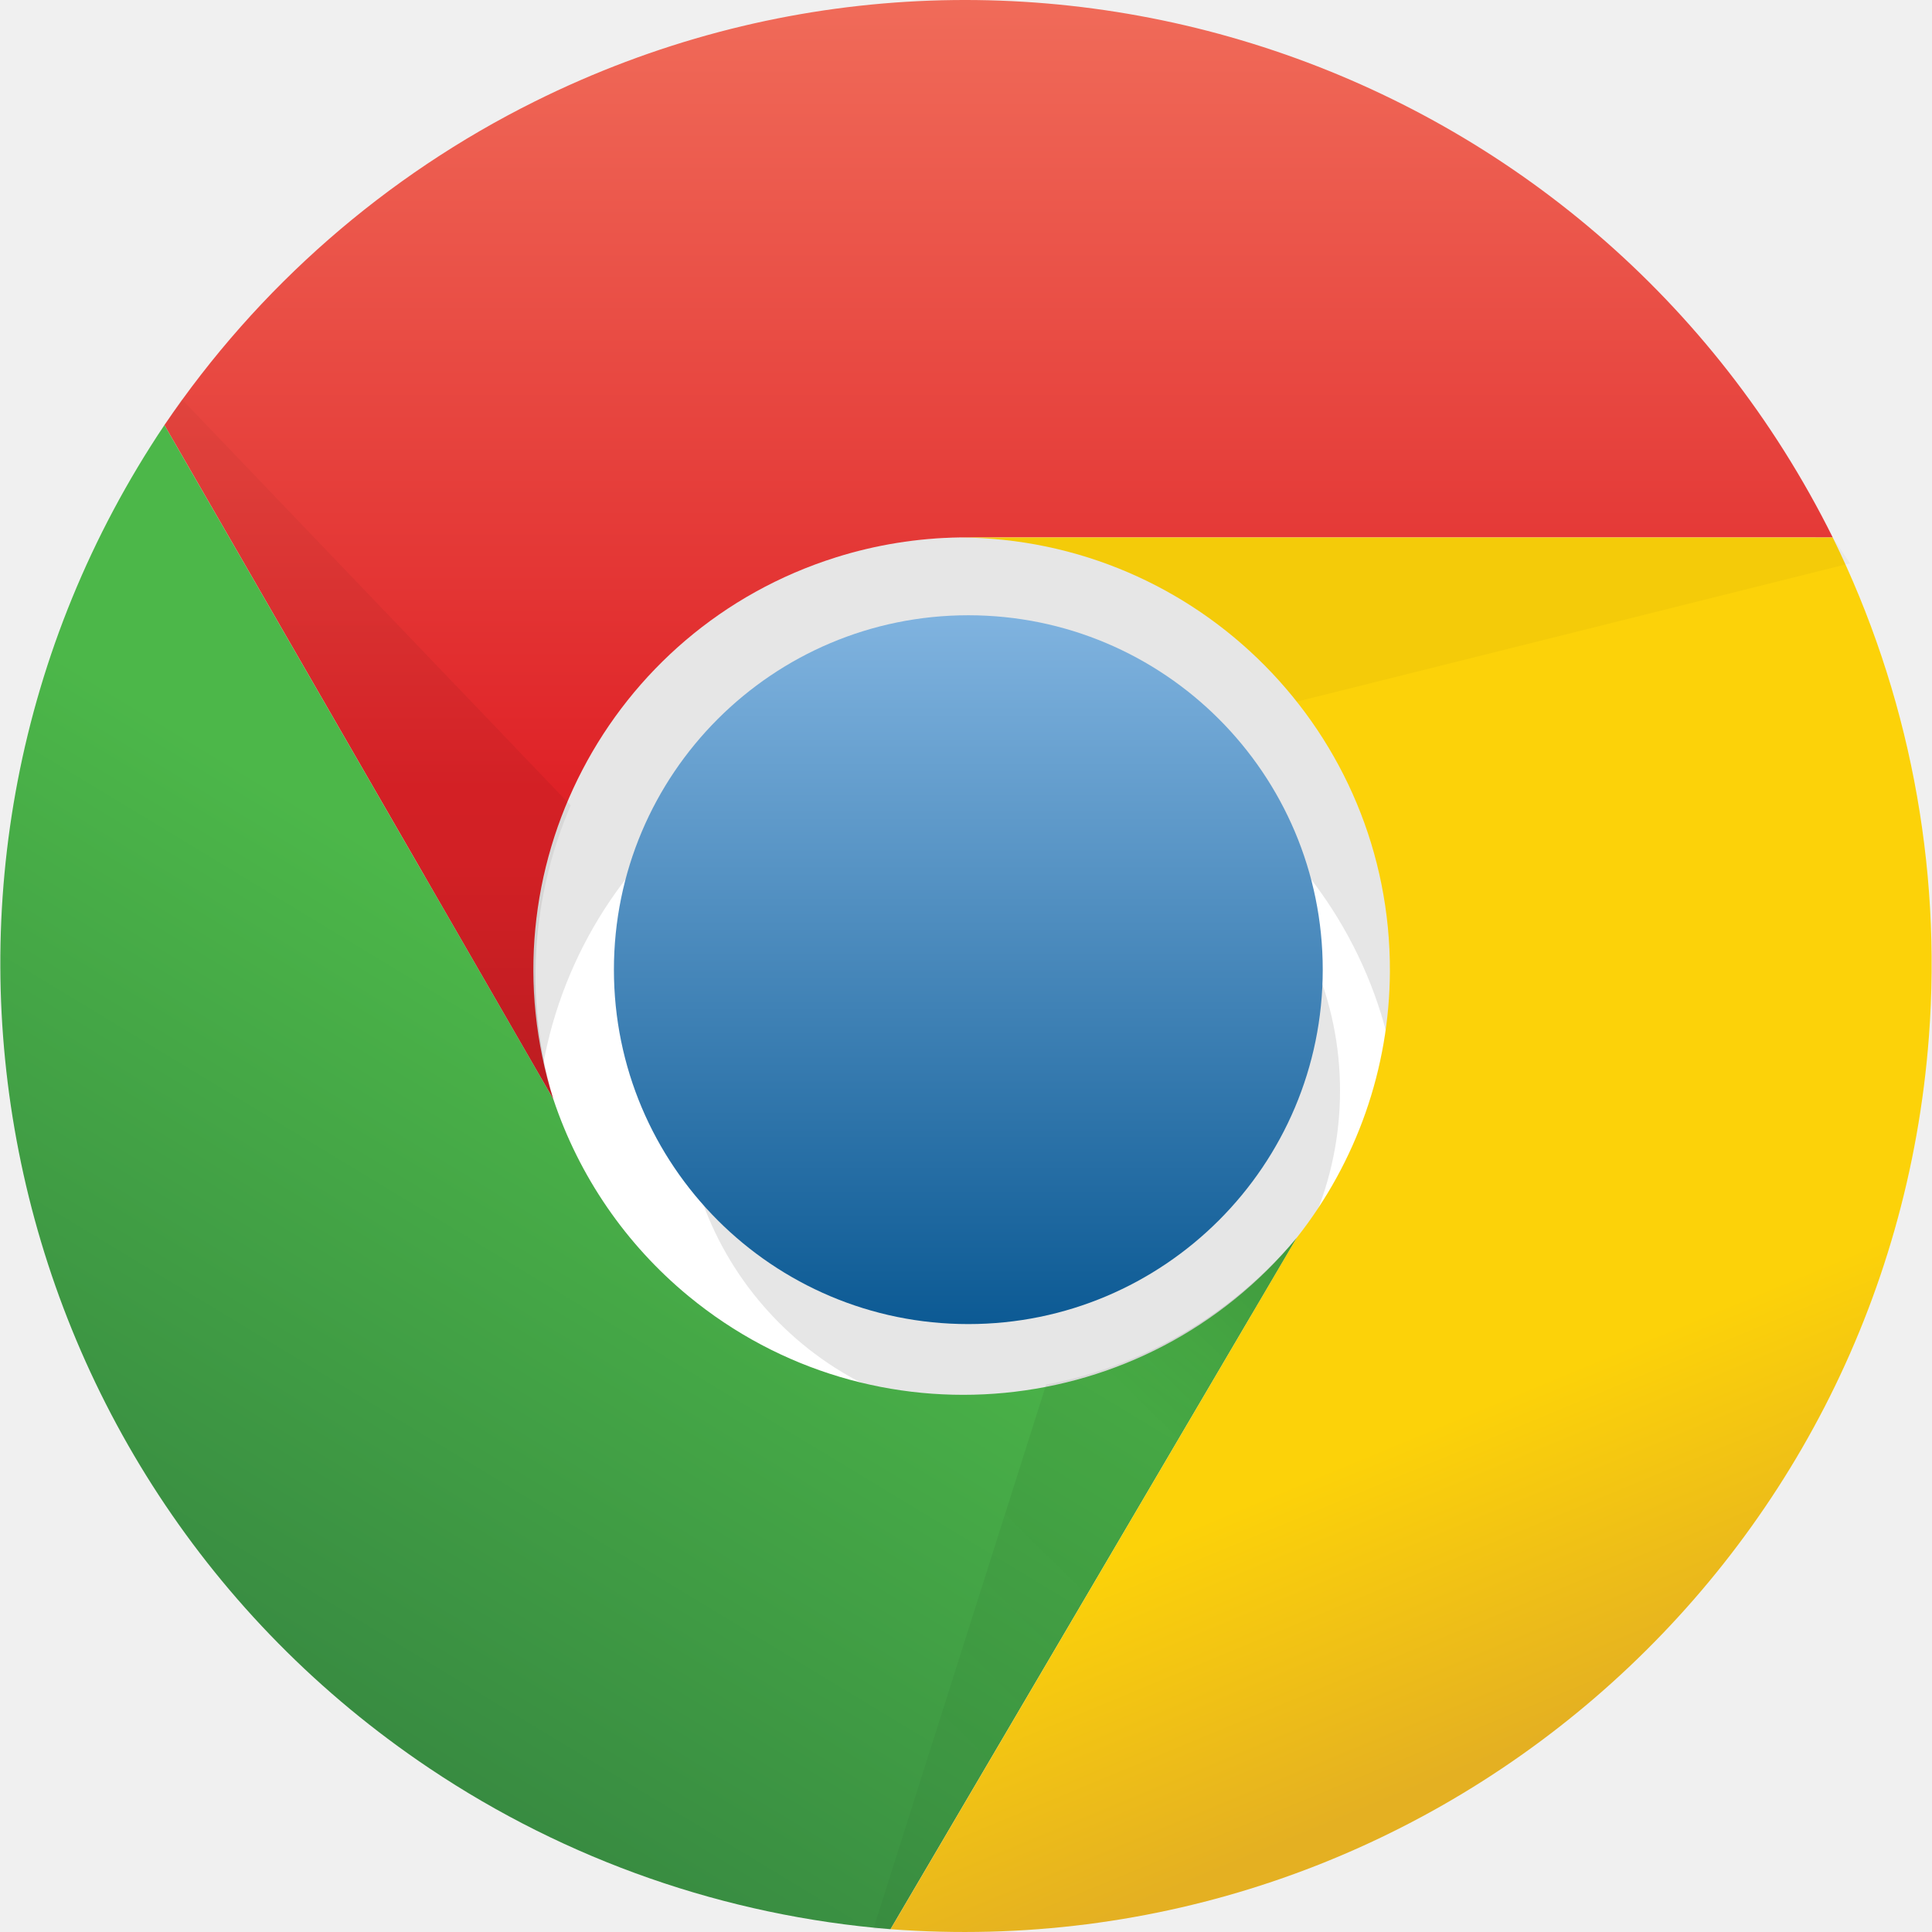
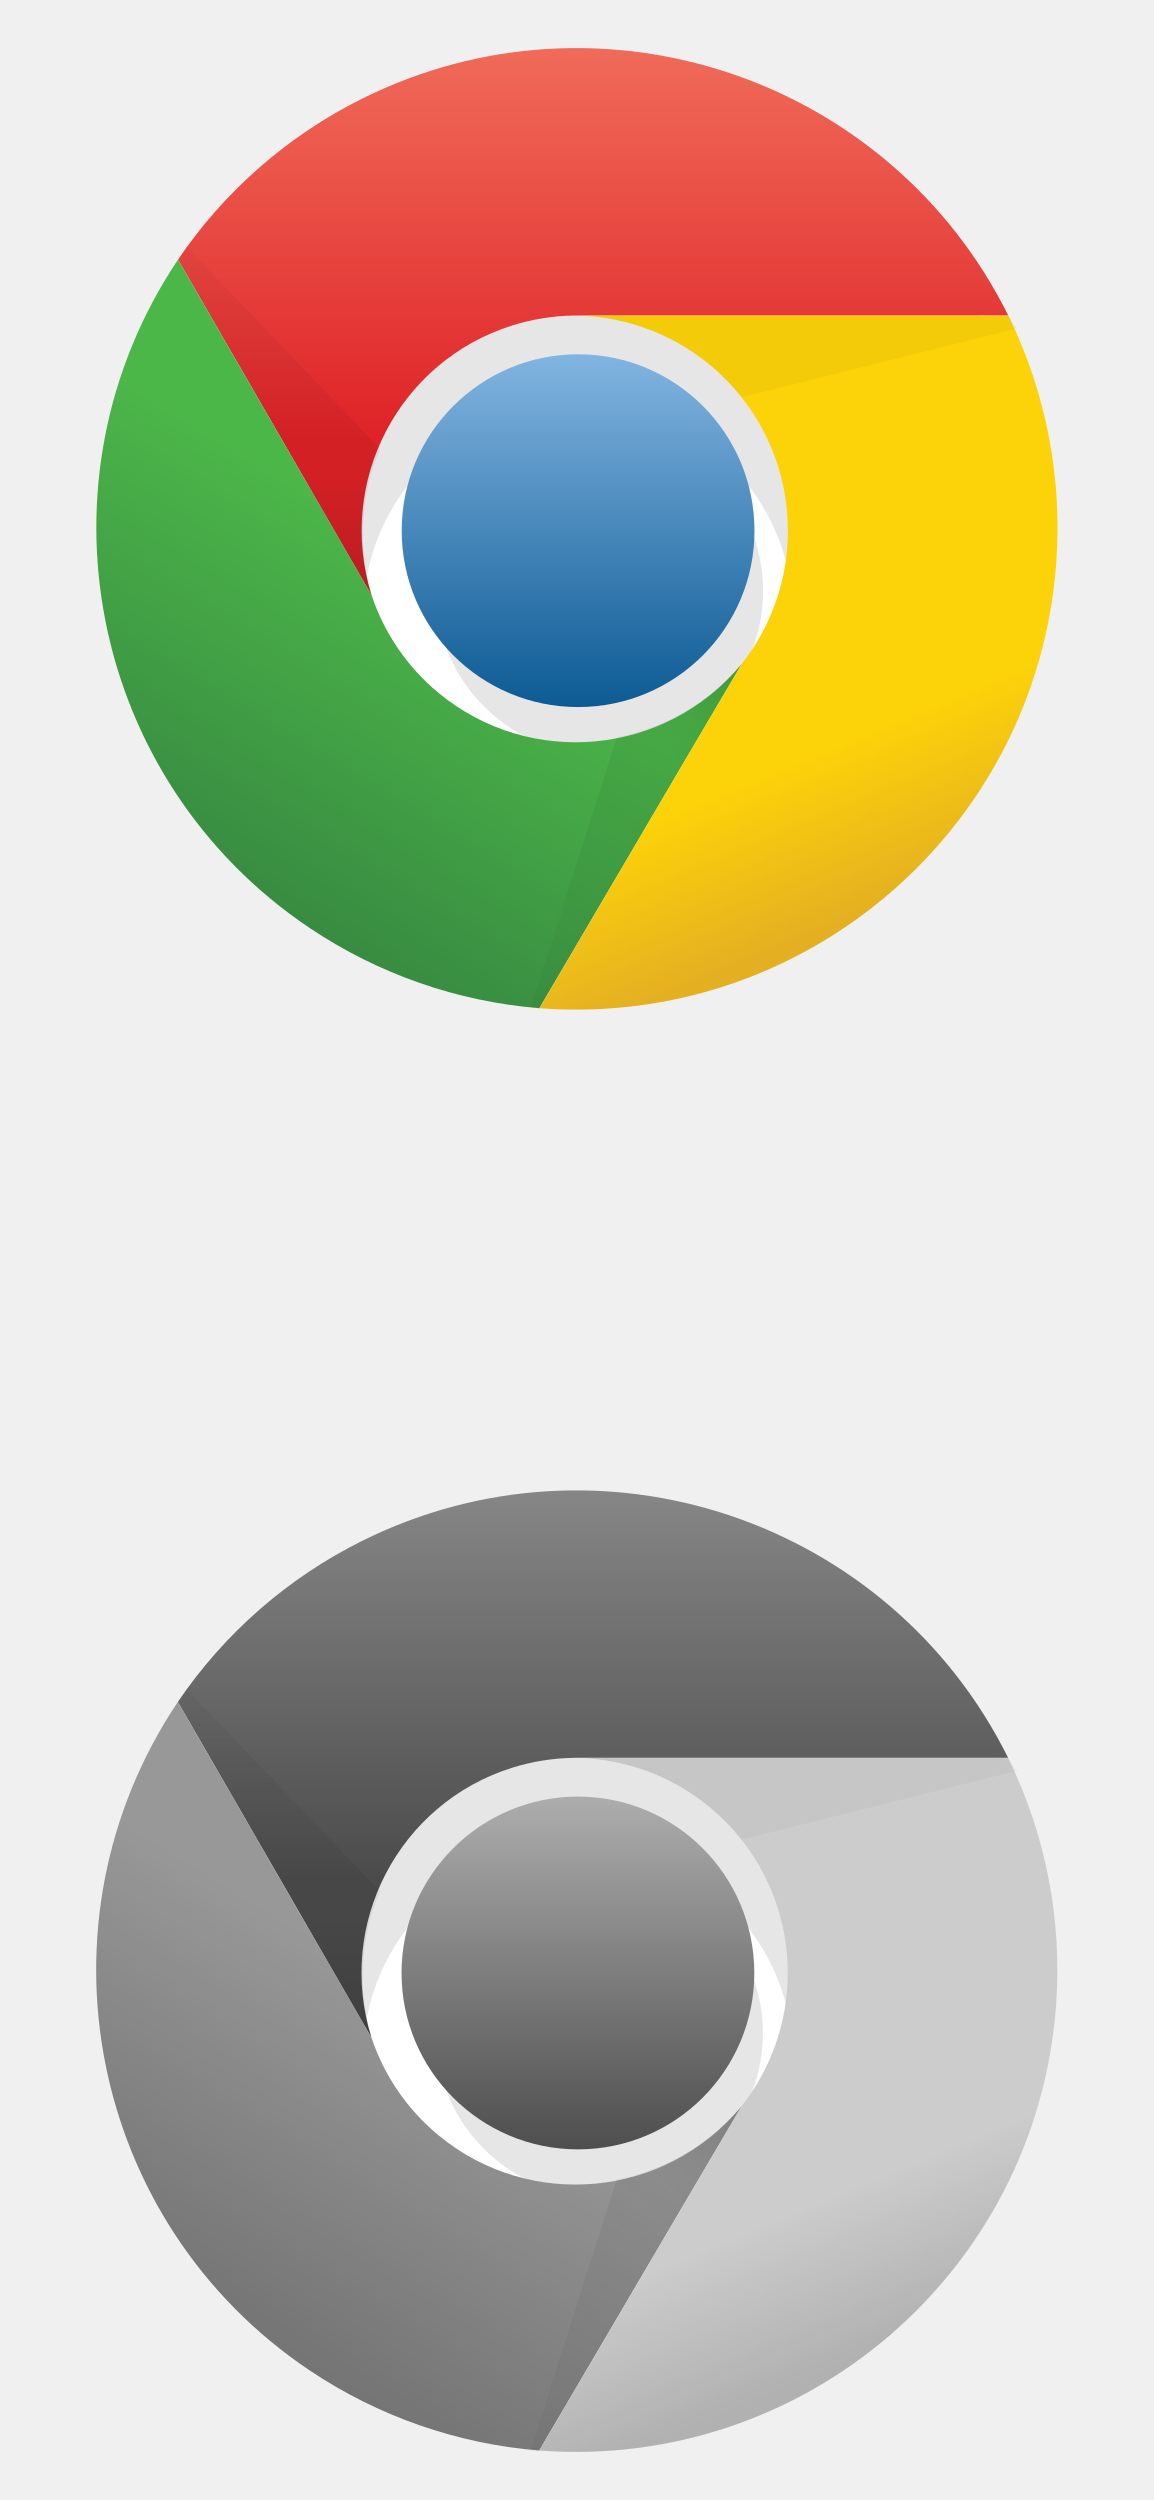
- <svg xmlns="http://www.w3.org/2000/svg" version="1.1" id="Layer_1" x="0px" y="0px" width="20" height="20" viewBox="0 0 170.218 170.277" enable-background="new 0 0 648.371 170.775" xml:space="preserve">
-   <defs id="defs72" />
-   <circle id="circle47_1_" cx="85.314" cy="85.713" r="83.805" style="fill:#ffffff" transform="translate(2.1317774e-4,-0.2499613)" />
-   <path id="path49_1_" d="m 138.644,100.7 c 0,-29.454 -23.877,-53.331 -53.33,-53.331 -29.454,0 -53.331,23.877 -53.331,53.331 h 15.237 c 0,-21.039 17.055,-38.094 38.093,-38.094 21.038,0 38.093,17.055 38.093,38.094" style="fill-opacity:0.1" />
-   <circle id="circle51_1_" cx="89.123" cy="96.379" r="28.951" style="fill-opacity:0.1" transform="translate(2.1317774e-4,-0.2499613)" />
+ <svg xmlns="http://www.w3.org/2000/svg" xmlns:xlink="http://www.w3.org/1999/xlink" version="1.1" id="Layer_1" x="0px" y="0px" width="23.997" height="52" viewBox="0 0 204.232 442.72" enable-background="new 0 0 648.371 170.775" xml:space="preserve">
+   <defs id="defs72">
+     <linearGradient xlink:href="#circle53_2_" id="linearGradient3139" gradientUnits="userSpaceOnUse" gradientTransform="matrix(82,0,0,-82,14489.971,47794.699)" x1="-175.667" y1="582.198" x2="-175.667" y2="581.436" />
+     <linearGradient xlink:href="#path55_2_" id="linearGradient3141" gradientUnits="userSpaceOnUse" gradientTransform="matrix(1,0,0,-1,219.4926,514.455)" x1="-114.519" y1="250.392" x2="-114.519" y2="181.062" />
+     <linearGradient xlink:href="#path57_2_" id="linearGradient3143" gradientUnits="userSpaceOnUse" gradientTransform="matrix(1,0,0,-1,219.4926,514.455)" x1="-181.738" y1="104.41" x2="-146.693" y2="162.311" />
+     <linearGradient xlink:href="#path59_2_" id="linearGradient3145" gradientUnits="userSpaceOnUse" gradientTransform="matrix(1,0,0,-1,219.4926,514.455)" x1="-64.337" y1="98.252" x2="-101.668" y2="188.151" />
+     <linearGradient xlink:href="#path61_2_" id="linearGradient3147" gradientUnits="userSpaceOnUse" gradientTransform="matrix(1,0,0,-1,219.4926,514.455)" x1="-170.136" y1="155.92" x2="-170.136" y2="216.868" />
+     <linearGradient xlink:href="#path63_2_" id="linearGradient3149" gradientUnits="userSpaceOnUse" gradientTransform="matrix(1,0,0,-1,219.4926,514.455)" x1="-86.009" y1="136.238" x2="-127.911" y2="93.575" />
+     <linearGradient xlink:href="#path65_2_" id="linearGradient3151" gradientUnits="userSpaceOnUse" gradientTransform="matrix(1,0,0,-1,219.4926,514.455)" x1="-86.616" y1="123.964" x2="-80.521" y2="184.148" />
+     <linearGradient xlink:href="#circle53_2_" id="linearGradient3040" gradientUnits="userSpaceOnUse" gradientTransform="matrix(82,0,0,-82,14489.971,47794.699)" x1="-175.667" y1="582.198" x2="-175.667" y2="581.436" />
+     <linearGradient xlink:href="#path55_2_" id="linearGradient3042" gradientUnits="userSpaceOnUse" gradientTransform="matrix(1,0,0,-1,219.522,259.0398)" x1="-114.519" y1="250.392" x2="-114.519" y2="181.062" />
+     <linearGradient xlink:href="#path57_2_" id="linearGradient3044" gradientUnits="userSpaceOnUse" gradientTransform="matrix(1,0,0,-1,219.522,259.0398)" x1="-181.738" y1="104.41" x2="-146.693" y2="162.311" />
+     <linearGradient xlink:href="#path59_2_" id="linearGradient3046" gradientUnits="userSpaceOnUse" gradientTransform="matrix(1,0,0,-1,219.522,259.0398)" x1="-64.337" y1="98.252" x2="-101.668" y2="188.151" />
+     <linearGradient xlink:href="#path61_2_" id="linearGradient3048" gradientUnits="userSpaceOnUse" gradientTransform="matrix(1,0,0,-1,219.522,259.0398)" x1="-170.136" y1="155.92" x2="-170.136" y2="216.868" />
+     <linearGradient xlink:href="#path63_2_" id="linearGradient3050" gradientUnits="userSpaceOnUse" gradientTransform="matrix(1,0,0,-1,219.522,259.0398)" x1="-86.009" y1="136.238" x2="-127.911" y2="93.575" />
+     <linearGradient xlink:href="#path65_2_" id="linearGradient3052" gradientUnits="userSpaceOnUse" gradientTransform="matrix(1,0,0,-1,219.522,259.0398)" x1="-86.616" y1="123.964" x2="-80.521" y2="184.148" />
+     <filter id="filter3054" x="0" y="0" width="1" height="1" color-interpolation-filters="sRGB">
+       <feColorMatrix id="feColorMatrix3056" type="saturate" values="0" />
+     </filter>
+     <filter id="filter3058" x="0" y="0" width="1" height="1" color-interpolation-filters="sRGB">
+       <feColorMatrix id="feColorMatrix3060" type="saturate" values="0" />
+     </filter>
+     <filter id="filter3062" x="0" y="0" width="1" height="1" color-interpolation-filters="sRGB">
+       <feColorMatrix id="feColorMatrix3064" type="saturate" values="0" />
+     </filter>
+     <filter id="filter3066" x="0" y="0" width="1" height="1" color-interpolation-filters="sRGB">
+       <feColorMatrix id="feColorMatrix3068" type="saturate" values="0" />
+     </filter>
+     <filter id="filter3070" x="0" y="0" width="1" height="1" color-interpolation-filters="sRGB">
+       <feColorMatrix id="feColorMatrix3072" type="saturate" values="0" />
+     </filter>
+     <filter id="filter3074" x="0" y="0" width="1" height="1" color-interpolation-filters="sRGB">
+       <feColorMatrix id="feColorMatrix3076" type="saturate" values="0" />
+     </filter>
+     <filter id="filter3078" x="0" y="0" width="1" height="1" color-interpolation-filters="sRGB">
+       <feColorMatrix id="feColorMatrix3080" type="saturate" values="0" />
+     </filter>
+     <filter id="filter3082" x="0" y="0" width="1" height="1" color-interpolation-filters="sRGB">
+       <feColorMatrix id="feColorMatrix3084" type="saturate" values="0" />
+     </filter>
+     <filter id="filter3086" x="0" y="0" width="1" height="1" color-interpolation-filters="sRGB">
+       <feColorMatrix id="feColorMatrix3088" type="saturate" values="0" />
+     </filter>
+     <filter id="filter3090" x="0" y="0" width="1" height="1" color-interpolation-filters="sRGB">
+       <feColorMatrix id="feColorMatrix3092" type="saturate" values="0" />
+     </filter>
+   </defs>
+   <circle id="circle47_1_" cx="85.314" cy="85.713" r="83.805" style="fill:#ffffff" transform="translate(17.02202,8.263879)" />
+   <path id="path49_1_" d="m 155.666,109.214 c 0,-29.454 -23.877,-53.331 -53.33,-53.331 -29.454,0 -53.331,23.877 -53.331,53.331 h 15.237 c 0,-21.039 17.055,-38.094 38.093,-38.094 21.038,0 38.093,17.055 38.093,38.094" style="fill-opacity:0.1" />
+   <circle id="circle51_1_" cx="89.123" cy="96.379" r="28.951" style="fill-opacity:0.1" transform="translate(17.02202,8.263879)" />
  <linearGradient id="circle53_2_" gradientUnits="userSpaceOnUse" x1="-175.667" y1="582.198" x2="-175.667" y2="581.436" gradientTransform="matrix(82,0,0,-82,14489.971,47794.699)">
    <stop offset="0" style="stop-color:#81B4E0" id="stop23" />
    <stop offset="1" style="stop-color:#0C5A94" id="stop25" />
  </linearGradient>
-   <circle id="circle53_1_" cx="85.314" cy="85.712" r="31.236" style="fill:url(#circle53_2_)" transform="translate(2.1317774e-4,-0.2499613)" />
+   <circle id="circle53_1_" cx="85.314" cy="85.712" r="31.236" style="fill:url(#linearGradient3040)" transform="translate(17.02202,8.263879)" />
  <linearGradient id="path55_2_" gradientUnits="userSpaceOnUse" x1="-114.519" y1="250.392" x2="-114.519" y2="181.062" gradientTransform="matrix(1,0,0,-1,202.5002,250.5259)">
    <stop offset="0" style="stop-color:#F06B59" id="stop29" />
    <stop offset="1" style="stop-color:#DF2227" id="stop31" />
  </linearGradient>
-   <path id="path55_1_" d="m 161.5,47.369 c -20.975,-42.2 -72.188,-59.407 -114.389,-38.433 -13.159,6.54 -24.405,16.367 -32.65,28.53 l 34.284,59.425 c -6.314,-20.068 4.837,-41.456 24.905,-47.769 3.529,-1.11 7.203,-1.701 10.902,-1.752" style="fill:url(#path55_2_)" />
+   <path id="path55_1_" d="M 178.522,55.883 C 157.547,13.683 106.334,-3.524 64.133,17.45 c -13.159,6.54 -24.405,16.367 -32.65,28.53 l 34.284,59.425 c -6.314,-20.068 4.837,-41.456 24.905,-47.769 3.529,-1.11 7.203,-1.701 10.902,-1.752" style="fill:url(#linearGradient3042)" />
  <linearGradient id="path57_2_" gradientUnits="userSpaceOnUse" x1="-181.738" y1="104.41" x2="-146.693" y2="162.311" gradientTransform="matrix(1,0,0,-1,202.5002,250.5259)">
    <stop offset="0" style="stop-color:#388B41" id="stop35" />
    <stop offset="1" style="stop-color:#4CB749" id="stop37" />
  </linearGradient>
-   <path id="path57_1_" d="m 14.461,37.466 c -26.241,39.144 -15.781,92.148 23.363,118.389 12.111,8.119 26.1,12.999 40.633,14.175 l 35.808,-60.948 c -13.389,16.228 -37.397,18.529 -53.625,5.14 -5.512,-4.547 -9.634,-10.552 -11.895,-17.33" style="fill:url(#path57_2_)" />
+   <path id="path57_1_" d="m 31.483,45.98 c -26.241,39.144 -15.781,92.148 23.363,118.389 12.111,8.119 26.1,12.999 40.633,14.175 l 35.808,-60.948 c -13.389,16.228 -37.397,18.529 -53.625,5.14 -5.512,-4.547 -9.634,-10.552 -11.895,-17.33" style="fill:url(#linearGradient3044)" />
  <linearGradient id="path59_2_" gradientUnits="userSpaceOnUse" x1="-64.337" y1="98.252" x2="-101.668" y2="188.151" gradientTransform="matrix(1,0,0,-1,202.5002,250.5259)">
    <stop offset="0" style="stop-color:#E4B022" id="stop41" />
    <stop offset="0.3" style="stop-color:#FCD209" id="stop43" />
  </linearGradient>
-   <path id="path59_1_" d="m 78.457,170.03 c 46.991,3.552 87.965,-31.662 91.518,-78.653 1.146,-15.162 -1.779,-30.354 -8.476,-44.007 H 84.552 c 21.037,0.097 38.014,17.23 37.917,38.268 -0.039,8.511 -2.928,16.766 -8.205,23.444" style="fill:url(#path59_2_)" />
+   <path id="path59_1_" d="m 95.479,178.544 c 46.991,3.552 87.965,-31.662 91.518,-78.653 1.146,-15.162 -1.779,-30.354 -8.476,-44.007 h -76.947 c 21.037,0.097 38.014,17.23 37.917,38.268 -0.039,8.511 -2.928,16.766 -8.205,23.444" style="fill:url(#linearGradient3046)" />
  <linearGradient id="path61_2_" gradientUnits="userSpaceOnUse" x1="-170.136" y1="155.92" x2="-170.136" y2="216.868" gradientTransform="matrix(1,0,0,-1,202.5002,250.5259)">
    <stop offset="0" style="stop-color:#000000;stop-opacity:0.15" id="stop47" />
    <stop offset="0.3" style="stop-color:#000000;stop-opacity:0.06" id="stop49" />
    <stop offset="1" style="stop-color:#000000;stop-opacity:0.03" id="stop51" />
  </linearGradient>
-   <path id="path61_1_" d="m 14.461,37.466 34.284,59.425 c -2.54,-8.547 -2,-17.714 1.523,-25.904 l -34.284,-35.807" style="fill:url(#path61_2_)" />
+   <path id="path61_1_" d="m 31.483,45.98 34.284,59.425 c -2.54,-8.547 -2,-17.714 1.523,-25.904 l -34.284,-35.807" style="fill:url(#linearGradient3048)" />
  <linearGradient id="path63_2_" gradientUnits="userSpaceOnUse" x1="-86.009" y1="136.238" x2="-127.911" y2="93.575" gradientTransform="matrix(1,0,0,-1,202.5002,250.5259)">
    <stop offset="0" style="stop-color:#000000;stop-opacity:0.15" id="stop55" />
    <stop offset="0.3" style="stop-color:#000000;stop-opacity:0.06" id="stop57" />
    <stop offset="1" style="stop-color:#000000;stop-opacity:0.03" id="stop59" />
  </linearGradient>
-   <path id="path63_1_" d="m 78.457,170.03 35.808,-60.948 c -5.65,6.737 -13.456,11.312 -22.094,12.951 l -15.238,47.997" style="fill:url(#path63_2_)" />
+   <path id="path63_1_" d="m 95.479,178.544 35.808,-60.948 c -5.65,6.737 -13.456,11.312 -22.094,12.951 l -15.238,47.997" style="fill:url(#linearGradient3050)" />
  <linearGradient id="path65_2_" gradientUnits="userSpaceOnUse" x1="-86.616" y1="123.964" x2="-80.521" y2="184.148" gradientTransform="matrix(1,0,0,-1,202.5002,250.5259)">
    <stop offset="0" style="stop-color:#000000;stop-opacity:0.15" id="stop63" />
    <stop offset="0.3" style="stop-color:#000000;stop-opacity:0.06" id="stop65" />
    <stop offset="1" style="stop-color:#000000;stop-opacity:0.03" id="stop67" />
  </linearGradient>
-   <path id="path65_1_" d="M 161.5,47.369 H 84.552 c 11.59,0.054 22.526,5.381 29.712,14.476 l 48.759,-12.19" style="fill:url(#path65_2_)" />
+   <path id="path65_1_" d="m 178.522,55.883 h -76.948 c 11.59,0.054 22.526,5.381 29.712,14.476 l 48.759,-12.19" style="fill:url(#linearGradient3052)" />
+   <circle transform="translate(16.99263,263.6791)" style="fill:#ffffff;filter:url(#filter3090)" r="83.805" cy="85.713" cx="85.314" id="circle3119" />
+   <path style="fill-opacity:0.1;filter:url(#filter3086)" d="m 155.637,364.629 c 0,-29.454 -23.877,-53.331 -53.33,-53.331 -29.454,0 -53.331,23.877 -53.331,53.331 h 15.237 c 0,-21.039 17.055,-38.094 38.093,-38.094 21.038,0 38.093,17.055 38.093,38.094" id="path3121" />
+   <circle transform="translate(16.99263,263.6791)" style="fill-opacity:0.1;filter:url(#filter3082)" r="28.951" cy="96.379" cx="89.123" id="circle3123" />
+   <circle transform="translate(16.99263,263.6791)" style="fill:url(#linearGradient3139);filter:url(#filter3078)" r="31.236" cy="85.712" cx="85.314" id="circle3125" />
+   <path style="fill:url(#linearGradient3141);filter:url(#filter3074)" d="m 178.493,311.298 c -20.975,-42.2 -72.188,-59.407 -114.389,-38.433 -13.159,6.54 -24.405,16.367 -32.65,28.53 l 34.284,59.425 c -6.314,-20.068 4.837,-41.456 24.905,-47.769 3.529,-1.11 7.203,-1.701 10.902,-1.752" id="path3127" />
+   <path style="fill:url(#linearGradient3143);filter:url(#filter3070)" d="m 31.454,301.395 c -26.241,39.144 -15.781,92.148 23.363,118.389 12.111,8.119 26.1,12.999 40.633,14.175 l 35.808,-60.948 c -13.389,16.228 -37.397,18.529 -53.625,5.14 -5.512,-4.547 -9.634,-10.552 -11.895,-17.33" id="path3129" />
+   <path style="fill:url(#linearGradient3145);filter:url(#filter3066)" d="m 95.45,433.959 c 46.991,3.552 87.965,-31.662 91.518,-78.653 1.146,-15.162 -1.779,-30.354 -8.476,-44.007 h -76.947 c 21.037,0.097 38.014,17.23 37.917,38.268 -0.039,8.511 -2.928,16.766 -8.205,23.444" id="path3131" />
+   <path style="fill:url(#linearGradient3147);filter:url(#filter3062)" d="m 31.454,301.395 34.284,59.425 c -2.54,-8.547 -2,-17.714 1.523,-25.904 l -34.284,-35.807" id="path3133" />
+   <path style="fill:url(#linearGradient3149);filter:url(#filter3058)" d="m 95.45,433.959 35.808,-60.948 c -5.65,6.737 -13.456,11.312 -22.094,12.951 l -15.238,47.997" id="path3135" />
+   <path style="fill:url(#linearGradient3151);filter:url(#filter3054)" d="m 178.493,311.298 h -76.948 c 11.59,0.054 22.526,5.381 29.712,14.476 l 48.759,-12.19" id="path3137" />
</svg>
